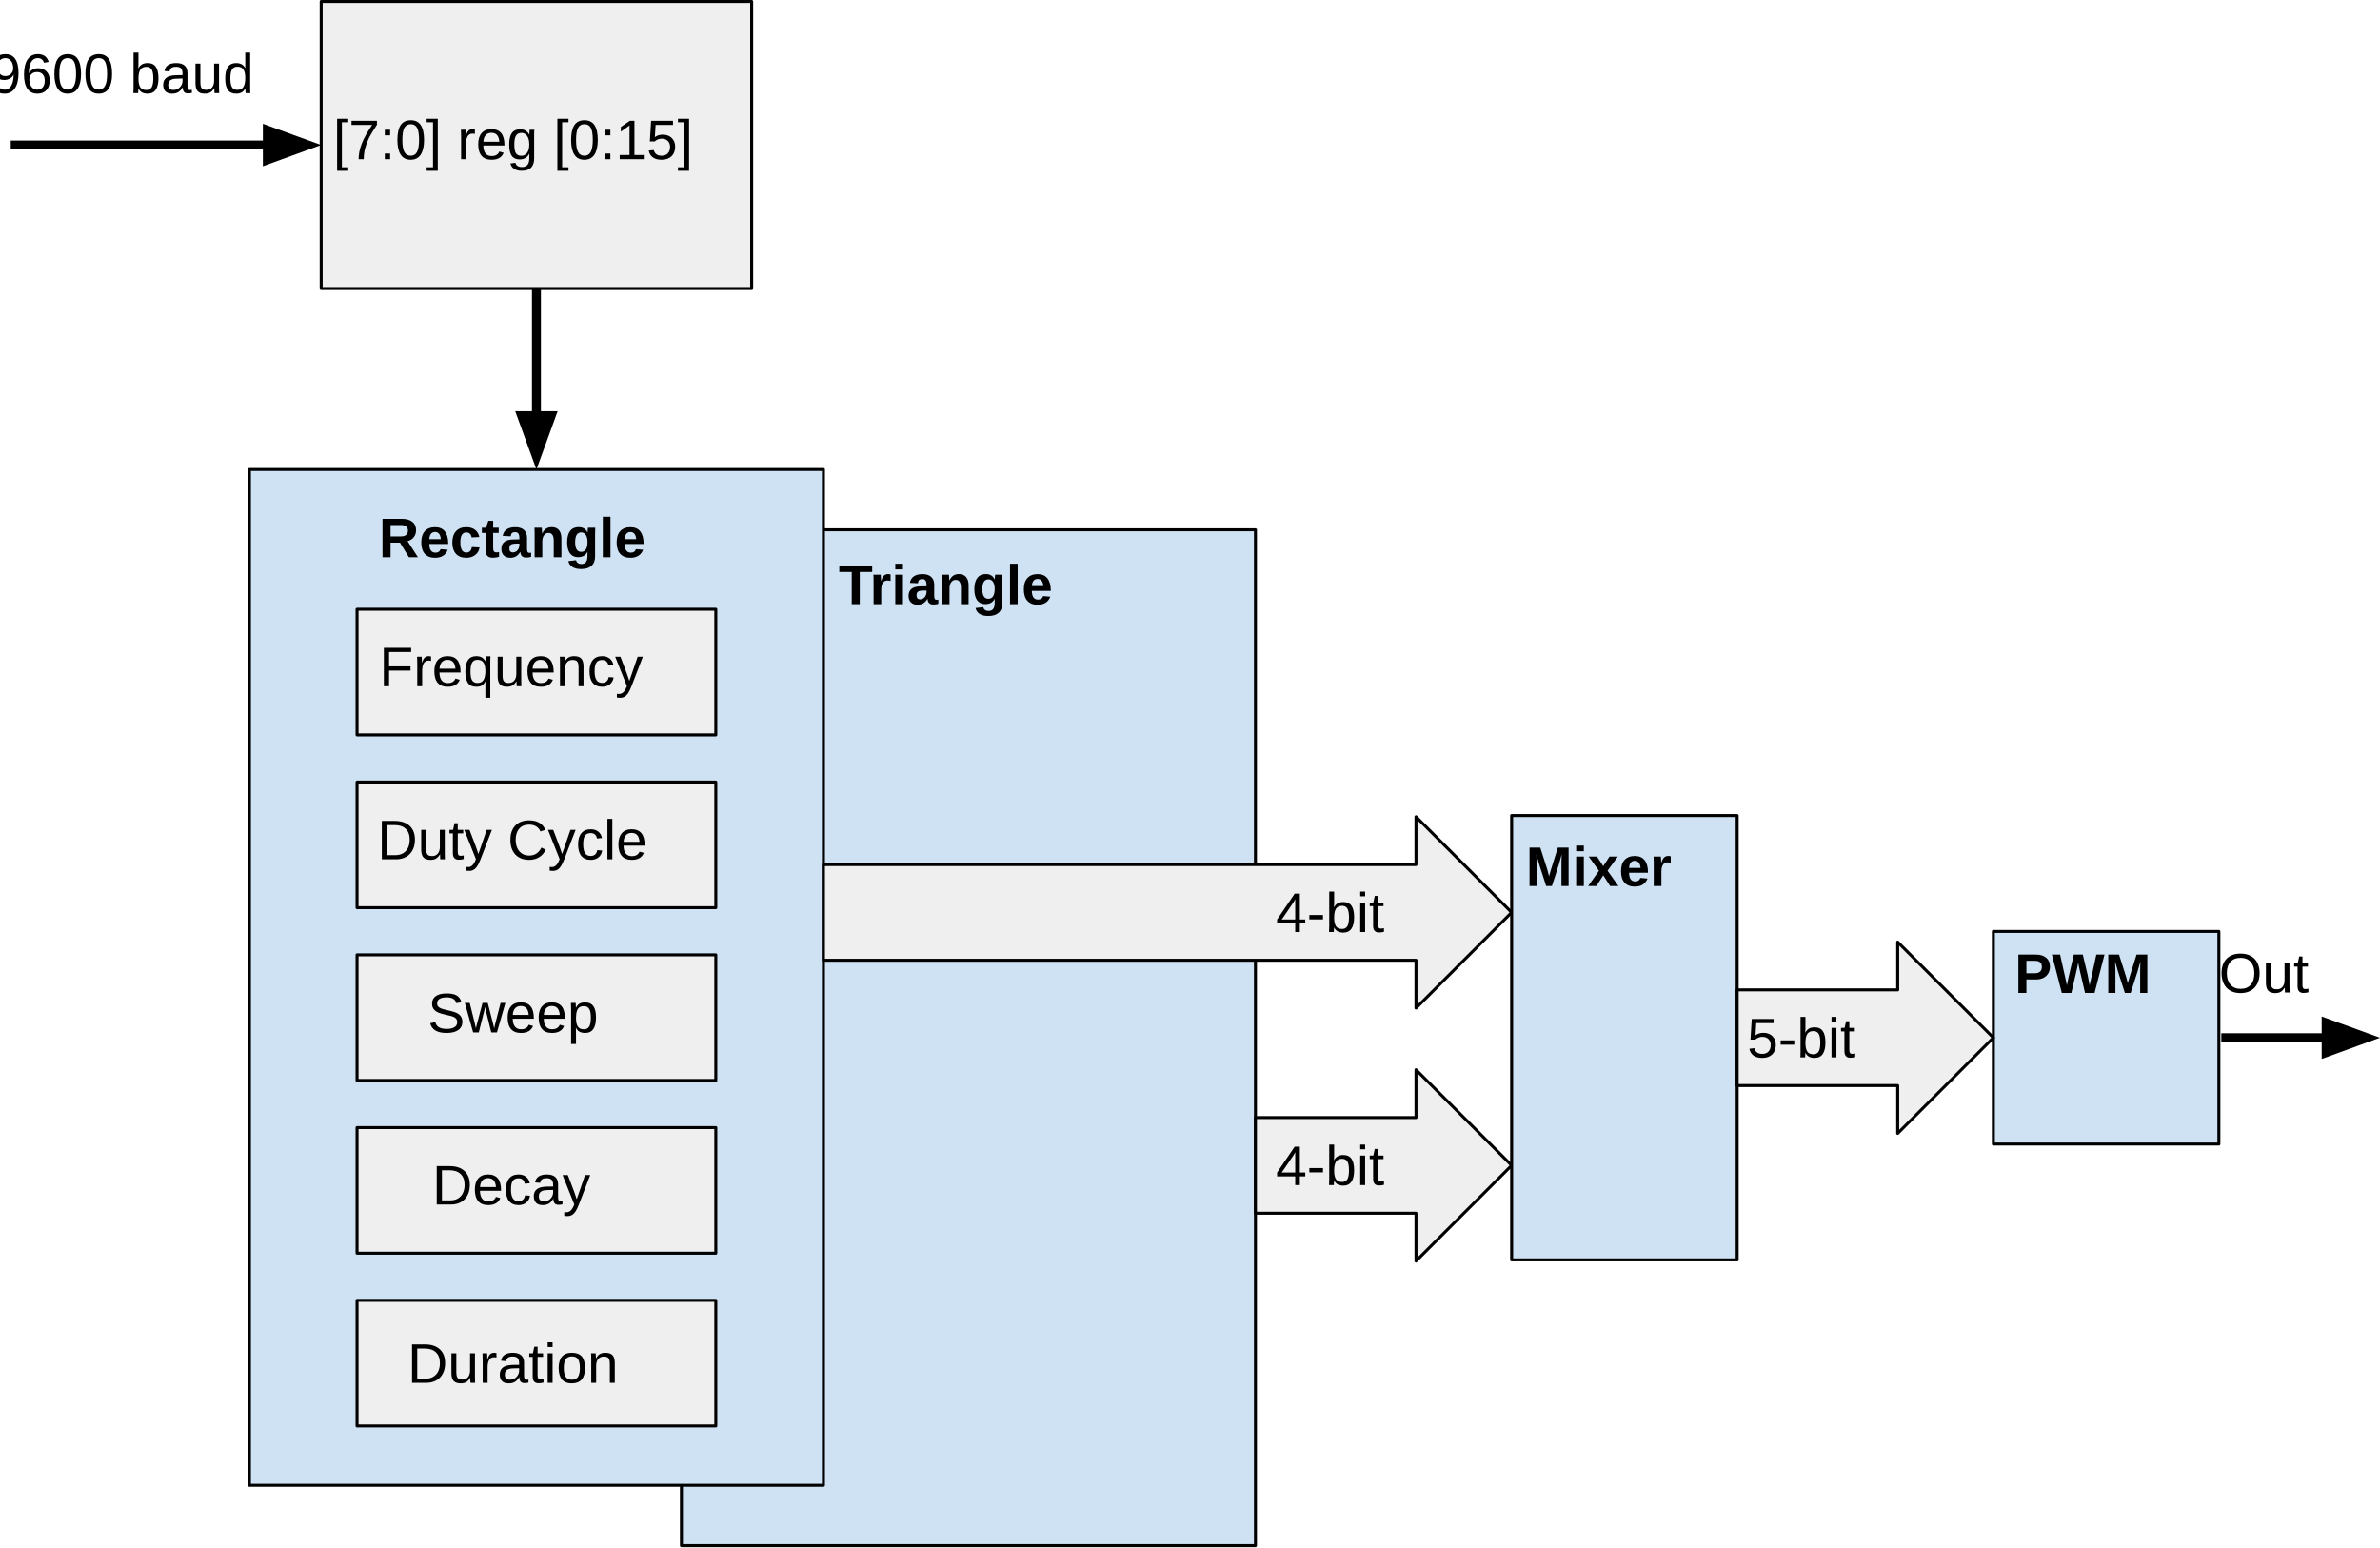
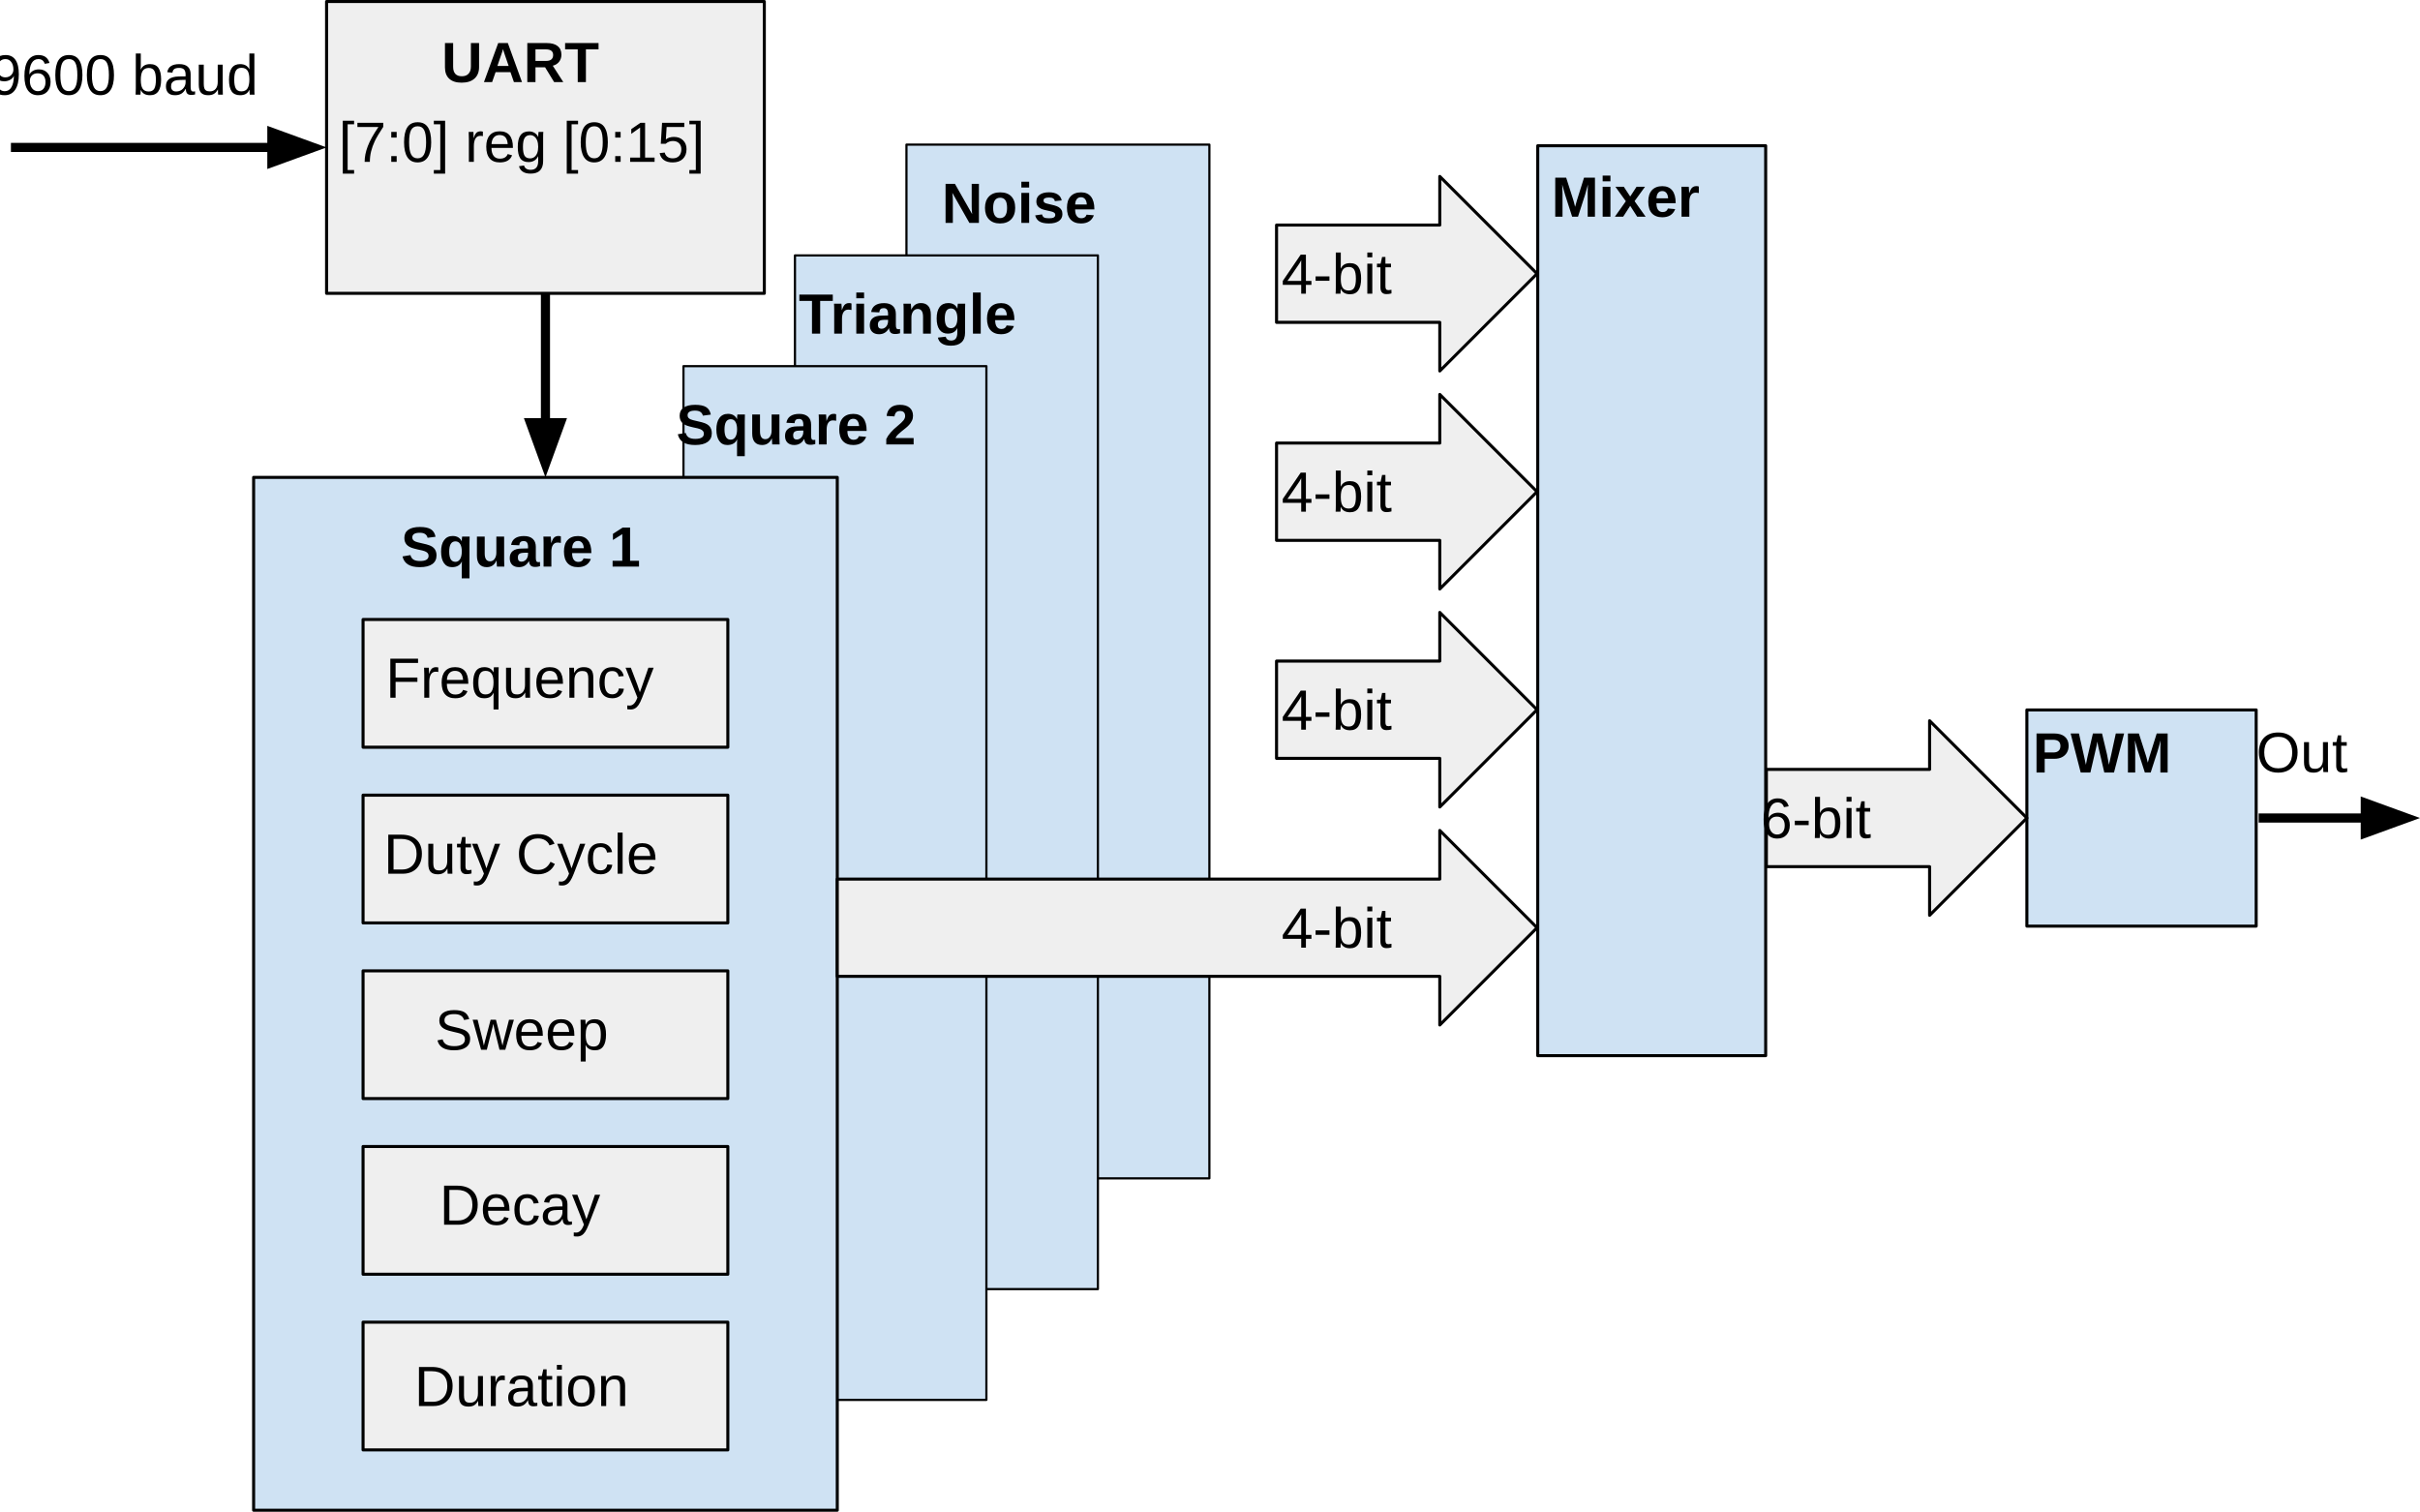
- <svg xmlns="http://www.w3.org/2000/svg" version="1.1" viewBox="0 0 796.094 517.493" fill="none" stroke="none" stroke-linecap="square" stroke-miterlimit="10" id="svg237" width="796.094" height="517.493">
+ <svg xmlns="http://www.w3.org/2000/svg" version="1.1" viewBox="0 0 796.094 497.315" fill="none" stroke="none" stroke-linecap="square" stroke-miterlimit="10" id="svg237" width="796.094" height="497.315">
  <defs id="defs241" />
-   <path fill="#cfe2f3" d="m 227.94,177.214 h 192 v 339.779 h -192 z" fill-rule="evenodd" id="path131" />
-   <path stroke="#000000" stroke-width="1" stroke-linejoin="round" stroke-linecap="butt" d="m 227.94,177.214 h 192 v 339.779 h -192 z" fill-rule="evenodd" id="path133" />
-   <path fill="#cfe2f3" d="m 83.433,157.035 h 192 v 339.779 h -192 z" fill-rule="evenodd" id="path137" />
-   <path stroke="#000000" stroke-width="1" stroke-linejoin="round" stroke-linecap="butt" d="m 83.433,157.035 h 192 v 339.779 h -192 z" fill-rule="evenodd" id="path139" />
-   <path fill="#efefef" d="m 107.433,0.5 h 144 v 96 h -144 z" fill-rule="evenodd" id="path143" />
-   <path stroke="#000000" stroke-width="1" stroke-linejoin="round" stroke-linecap="butt" d="m 107.433,0.5 h 144 v 96 h -144 z" fill-rule="evenodd" id="path145" />
-   <path fill="#efefef" d="m 275.433,289.188 h 198.205 v -16 l 32,32 -32,32 v -16 H 275.433 Z" fill-rule="evenodd" id="path149" />
-   <path stroke="#000000" stroke-width="1" stroke-linejoin="round" stroke-linecap="butt" d="m 275.433,289.188 h 198.205 v -16 l 32,32 -32,32 v -16 H 275.433 Z" fill-rule="evenodd" id="path151" />
+   <g id="g2-3" transform="translate(99.28935,-67.99692)">
+     <path stroke="#000000" stroke-width="0.721" stroke-linejoin="round" stroke-linecap="butt" d="m 198.901,115.572 h 99.655 v 340.059 h -99.655 z" fill-rule="evenodd" id="path133-5" style="fill:#cfe2f3;fill-opacity:1" />
+     <text xml:space="preserve" style="font-style:normal;font-variant:normal;font-weight:bold;font-stretch:normal;font-size:18.667px;font-family:Arial;-inkscape-font-specification:'Arial, Bold';font-variant-ligatures:normal;font-variant-caps:normal;font-variant-numeric:normal;font-variant-east-asian:normal;text-align:center;text-anchor:middle;fill:#000000" x="248.901" y="141.322" id="text1-2-6-55">
+       <tspan id="tspan1-5-14-1" x="248.901" y="141.322" style="font-style:normal;font-variant:normal;font-weight:bold;font-stretch:normal;font-size:18.667px;font-family:Arial;-inkscape-font-specification:'Arial, Bold';font-variant-ligatures:normal;font-variant-caps:normal;font-variant-numeric:normal;font-variant-east-asian:normal">Noise</tspan>
+     </text>
+   </g>
+   <g id="g2" transform="translate(62.61209,-31.55658)">
+     <path stroke="#000000" stroke-width="0.721" stroke-linejoin="round" stroke-linecap="butt" d="m 198.901,115.572 h 99.655 v 340.059 h -99.655 z" fill-rule="evenodd" id="path133-7" style="fill:#cfe2f3;fill-opacity:1" />
+     <text xml:space="preserve" style="font-style:normal;font-variant:normal;font-weight:bold;font-stretch:normal;font-size:18.667px;font-family:Arial;-inkscape-font-specification:'Arial, Bold';font-variant-ligatures:normal;font-variant-caps:normal;font-variant-numeric:normal;font-variant-east-asian:normal;text-align:center;text-anchor:middle;fill:#000000" x="248.901" y="141.322" id="text1-2-6-69">
+       <tspan id="tspan1-5-14-2" x="248.901" y="141.322" style="font-style:normal;font-variant:normal;font-weight:bold;font-stretch:normal;font-size:18.667px;font-family:Arial;-inkscape-font-specification:'Arial, Bold';font-variant-ligatures:normal;font-variant-caps:normal;font-variant-numeric:normal;font-variant-east-asian:normal">Triangle</tspan>
+     </text>
+   </g>
+   <g id="g1" transform="translate(25.93482,4.883759)">
+     <path stroke="#000000" stroke-width="0.721" stroke-linejoin="round" stroke-linecap="butt" d="m 198.901,115.572 h 99.655 v 340.059 h -99.655 z" fill-rule="evenodd" id="path133" style="fill:#cfe2f3;fill-opacity:1" />
+     <text xml:space="preserve" style="font-style:normal;font-variant:normal;font-weight:bold;font-stretch:normal;font-size:18.667px;font-family:Arial;-inkscape-font-specification:'Arial, Bold';font-variant-ligatures:normal;font-variant-caps:normal;font-variant-numeric:normal;font-variant-east-asian:normal;text-align:center;text-anchor:middle;fill:#000000" x="248.901" y="141.322" id="text1-2-6">
+       <tspan id="tspan1-5-14" x="248.901" y="141.322" style="font-style:normal;font-variant:normal;font-weight:bold;font-stretch:normal;font-size:18.667px;font-family:Arial;-inkscape-font-specification:'Arial, Bold';font-variant-ligatures:normal;font-variant-caps:normal;font-variant-numeric:normal;font-variant-east-asian:normal">Square 2</tspan>
+     </text>
+   </g>
+   <path stroke="#000000" stroke-width="1" stroke-linejoin="round" stroke-linecap="butt" d="m 83.433,157.035 h 192 v 339.779 h -192 z" fill-rule="evenodd" id="path139" style="fill:#cfe2f3;fill-opacity:1" />
+   <path stroke="#000000" stroke-width="1" stroke-linejoin="round" stroke-linecap="butt" d="m 107.433,0.5 h 144 v 96 h -144 z" fill-rule="evenodd" id="path145" style="fill:#efefef;fill-opacity:1" />
  <path fill="#000000" fill-opacity="0" d="M 0,48.5 H 107.433" fill-rule="evenodd" id="path155" />
  <path stroke="#000000" stroke-width="3" stroke-linejoin="round" stroke-linecap="butt" d="M 3.593,48.5 H 93.026" fill-rule="evenodd" id="path157" />
  <path fill="#000000" stroke="#000000" stroke-width="3" stroke-linecap="butt" d="M 89.433,53.455 103.047,48.5 89.433,43.545 Z" fill-rule="evenodd" id="path159" />
  <path fill="#000000" fill-opacity="0" d="m 179.433,96.5 v 60.535" fill-rule="evenodd" id="path161" />
  <path stroke="#000000" stroke-width="3" stroke-linejoin="round" stroke-linecap="butt" d="m 179.433,96.5 v 42.535" fill-rule="evenodd" id="path163" />
  <path fill="#000000" stroke="#000000" stroke-width="3" stroke-linecap="butt" d="m 174.478,139.035 4.955,13.614 4.955,-13.614 z" fill-rule="evenodd" id="path165" />
  <path fill="#000000" fill-opacity="0" d="M 0,0.5 H 107.433 V 42.516 H 0 Z" fill-rule="evenodd" id="path167" />
  <path fill="#efefef" d="m 119.433,203.797 h 120 v 42.016 h -120 z" fill-rule="evenodd" id="path171" />
  <path stroke="#000000" stroke-width="1" stroke-linejoin="round" stroke-linecap="butt" d="m 119.433,203.797 h 120 v 42.016 h -120 z" fill-rule="evenodd" id="path173" />
  <path fill="#efefef" d="m 119.433,261.587 h 120 v 42.016 h -120 z" fill-rule="evenodd" id="path177" />
  <path stroke="#000000" stroke-width="1" stroke-linejoin="round" stroke-linecap="butt" d="m 119.433,261.587 h 120 v 42.016 h -120 z" fill-rule="evenodd" id="path179" />
  <path fill="#efefef" d="m 119.433,319.377 h 120 v 42.016 h -120 z" fill-rule="evenodd" id="path183" />
  <path stroke="#000000" stroke-width="1" stroke-linejoin="round" stroke-linecap="butt" d="m 119.433,319.377 h 120 v 42.016 h -120 z" fill-rule="evenodd" id="path185" />
  <path fill="#efefef" d="m 119.433,377.167 h 120 v 42.016 h -120 z" fill-rule="evenodd" id="path189" />
  <path stroke="#000000" stroke-width="1" stroke-linejoin="round" stroke-linecap="butt" d="m 119.433,377.167 h 120 v 42.016 h -120 z" fill-rule="evenodd" id="path191" />
  <path fill="#efefef" d="m 119.433,434.957 h 120 v 42.016 h -120 z" fill-rule="evenodd" id="path195" />
  <path stroke="#000000" stroke-width="1" stroke-linejoin="round" stroke-linecap="butt" d="m 119.433,434.957 h 120 v 42.016 h -120 z" fill-rule="evenodd" id="path197" />
-   <path fill="#efefef" d="m 419.94,373.812 h 53.701 v -16 l 32,32 -32,32 v -16 h -53.701 z" fill-rule="evenodd" id="path201" />
-   <path stroke="#000000" stroke-width="1" stroke-linejoin="round" stroke-linecap="butt" d="m 419.94,373.812 h 53.701 v -16 l 32,32 -32,32 v -16 h -53.701 z" fill-rule="evenodd" id="path203" />
-   <path fill="#cfe2f3" d="m 505.638,272.789 h 75.433 v 148.63 h -75.433 z" fill-rule="evenodd" id="path207" />
-   <path stroke="#000000" stroke-width="1" stroke-linejoin="round" stroke-linecap="butt" d="m 505.638,272.789 h 75.433 v 148.63 h -75.433 z" fill-rule="evenodd" id="path209" />
-   <path fill="#cfe2f3" d="m 666.769,311.545 h 75.433 v 71.118 h -75.433 z" fill-rule="evenodd" id="path213" />
-   <path stroke="#000000" stroke-width="1" stroke-linejoin="round" stroke-linecap="butt" d="m 666.769,311.545 h 75.433 v 71.118 h -75.433 z" fill-rule="evenodd" id="path215" />
-   <path fill="#efefef" d="m 581.071,331.104 h 53.701 v -16 l 32,32 -32,32 v -16 h -53.701 z" fill-rule="evenodd" id="path219" />
-   <path stroke="#000000" stroke-width="1" stroke-linejoin="round" stroke-linecap="butt" d="m 581.071,331.104 h 53.701 v -16 l 32,32 -32,32 v -16 h -53.701 z" fill-rule="evenodd" id="path221" />
-   <path fill="#000000" fill-opacity="0" d="m 742.202,347.104 h 53.89" fill-rule="evenodd" id="path225" />
-   <path stroke="#000000" stroke-width="3" stroke-linejoin="round" stroke-linecap="butt" d="m 743.02,347.104 h 35.89" fill-rule="evenodd" id="path227" />
-   <path fill="#000000" stroke="#000000" stroke-width="3" stroke-linecap="butt" d="m 778.092,352.059 13.614,-4.955 -13.614,-4.955 z" fill-rule="evenodd" id="path229" />
-   <path fill="#000000" fill-opacity="0" d="m 742.205,295.172 h 53.89 v 42.016 h -53.89 z" fill-rule="evenodd" id="path231" />
+   <path fill="#000000" fill-opacity="0" d="m 742.202,269.104 h 53.89" fill-rule="evenodd" id="path225" />
+   <path stroke="#000000" stroke-width="3" stroke-linejoin="round" stroke-linecap="butt" d="m 743.02,269.104 h 35.89" fill-rule="evenodd" id="path227" />
+   <path fill="#000000" stroke="#000000" stroke-width="3" stroke-linecap="butt" d="m 778.092,274.059 13.614,-4.955 -13.614,-4.955 z" fill-rule="evenodd" id="path229" />
+   <path fill="#000000" fill-opacity="0" d="m 742.205,217.172 h 53.89 v 42.016 h -53.89 z" fill-rule="evenodd" id="path231" />
  <text xml:space="preserve" style="font-style:normal;font-variant:normal;font-weight:normal;font-stretch:normal;font-size:18.667px;font-family:Arial;-inkscape-font-specification:Arial;text-align:center;text-anchor:middle;fill:#000000" x="179.406" y="53.244" id="text1">
    <tspan id="tspan1" x="179.406" y="53.244" style="font-size:18.667px">[7:0] reg [0:15]</tspan>
  </text>
  <text xml:space="preserve" style="font-style:normal;font-variant:normal;font-weight:normal;font-stretch:normal;font-size:18.667px;font-family:Arial;-inkscape-font-specification:Arial;text-align:center;text-anchor:middle;fill:#000000" x="48.597" y="31.137" id="text1-4">
    <tspan id="tspan1-8" x="48.597" y="31.137" style="font-size:18.667px">9600 baud</tspan>
  </text>
-   <text xml:space="preserve" style="font-style:normal;font-variant:normal;font-weight:bold;font-stretch:normal;font-size:18.667px;font-family:Arial;-inkscape-font-specification:'Arial, Bold';text-align:center;text-anchor:middle;fill:#000000;font-variant-ligatures:normal;font-variant-caps:normal;font-variant-numeric:normal;font-variant-east-asian:normal" x="179.087" y="186.386" id="text1-2">
-     <tspan id="tspan1-5" x="179.087" y="186.386" style="font-size:18.667px;-inkscape-font-specification:'Arial, Bold';font-family:Arial;font-weight:bold;font-style:normal;font-stretch:normal;font-variant:normal;font-variant-ligatures:normal;font-variant-caps:normal;font-variant-numeric:normal;font-variant-east-asian:normal">Rectangle</tspan>
+   <text xml:space="preserve" style="font-style:normal;font-variant:normal;font-weight:bold;font-stretch:normal;font-size:18.667px;font-family:Arial;-inkscape-font-specification:'Arial, Bold';font-variant-ligatures:normal;font-variant-caps:normal;font-variant-numeric:normal;font-variant-east-asian:normal;text-align:center;text-anchor:middle;fill:#000000" x="179.087" y="186.386" id="text1-2">
+     <tspan id="tspan1-5" x="179.087" y="186.386" style="font-style:normal;font-variant:normal;font-weight:bold;font-stretch:normal;font-size:18.667px;font-family:Arial;-inkscape-font-specification:'Arial, Bold';font-variant-ligatures:normal;font-variant-caps:normal;font-variant-numeric:normal;font-variant-east-asian:normal">Square 1</tspan>
  </text>
  <text xml:space="preserve" style="font-style:normal;font-variant:normal;font-weight:normal;font-stretch:normal;font-size:18.667px;font-family:Arial;-inkscape-font-specification:Arial;text-align:center;text-anchor:middle;fill:#000000" x="178.749" y="229.521" id="text1-2-4">
    <tspan id="tspan1-5-1" x="178.749" y="229.521" style="font-size:18.667px">Frequency</tspan>
  </text>
  <text xml:space="preserve" style="font-style:normal;font-variant:normal;font-weight:normal;font-stretch:normal;font-size:18.667px;font-family:Arial;-inkscape-font-specification:Arial;text-align:center;text-anchor:middle;fill:#000000" x="179.1" y="287.425" id="text1-2-7">
    <tspan id="tspan1-5-7" x="179.1" y="287.425" style="font-size:18.667px">Duty Cycle</tspan>
  </text>
  <text xml:space="preserve" style="font-style:normal;font-variant:normal;font-weight:normal;font-stretch:normal;font-size:18.667px;font-family:Arial;-inkscape-font-specification:Arial;text-align:center;text-anchor:middle;fill:#000000" x="179.387" y="345.325" id="text1-2-0">
    <tspan id="tspan1-5-19" x="179.387" y="345.325" style="font-size:18.667px">Sweep</tspan>
  </text>
  <text xml:space="preserve" style="font-style:normal;font-variant:normal;font-weight:normal;font-stretch:normal;font-size:18.667px;font-family:Arial;-inkscape-font-specification:Arial;text-align:center;text-anchor:middle;fill:#000000" x="178.795" y="402.891" id="text1-2-3">
    <tspan id="tspan1-5-18" x="178.795" y="402.891" style="font-size:18.667px">Decay</tspan>
  </text>
  <text xml:space="preserve" style="font-style:normal;font-variant:normal;font-weight:normal;font-stretch:normal;font-size:18.667px;font-family:Arial;-inkscape-font-specification:Arial;text-align:center;text-anchor:middle;fill:#000000" x="179.356" y="462.536" id="text1-2-5">
    <tspan id="tspan1-5-0" x="179.356" y="462.536" style="font-size:18.667px">Duration</tspan>
  </text>
-   <text xml:space="preserve" style="font-style:normal;font-variant:normal;font-weight:bold;font-stretch:normal;font-size:18.667px;font-family:Arial;-inkscape-font-specification:'Arial, Bold';text-align:center;text-anchor:middle;fill:#000000;font-variant-ligatures:normal;font-variant-caps:normal;font-variant-numeric:normal;font-variant-east-asian:normal" x="324.108" y="202.084" id="text1-2-6">
-     <tspan id="tspan1-5-14" x="324.108" y="202.084" style="font-size:18.667px;-inkscape-font-specification:'Arial, Bold';font-family:Arial;font-weight:bold;font-style:normal;font-stretch:normal;font-variant:normal;font-variant-ligatures:normal;font-variant-caps:normal;font-variant-numeric:normal;font-variant-east-asian:normal">Triangle</tspan>
+   <path stroke="#000000" stroke-width="1.522" stroke-linejoin="round" stroke-linecap="butt" d="m 505.864,47.94 h 74.981 V 347.281 h -74.981 z" fill-rule="evenodd" id="path209" style="fill:#cfe2f3;fill-opacity:1;stroke-width:1;stroke-dasharray:none" />
+   <text xml:space="preserve" style="font-style:normal;font-variant:normal;font-weight:bold;font-stretch:normal;font-size:18.667px;font-family:Arial;-inkscape-font-specification:'Arial, Bold';font-variant-ligatures:normal;font-variant-caps:normal;font-variant-numeric:normal;font-variant-east-asian:normal;text-align:center;text-anchor:middle;fill:#000000" x="542.534" y="71.289" id="text1-2-68">
+     <tspan id="tspan1-5-2" x="542.534" y="71.289" style="font-style:normal;font-variant:normal;font-weight:bold;font-stretch:normal;font-size:18.667px;font-family:Arial;-inkscape-font-specification:'Arial, Bold';font-variant-ligatures:normal;font-variant-caps:normal;font-variant-numeric:normal;font-variant-east-asian:normal">Mixer</tspan>
  </text>
-   <text xml:space="preserve" style="font-style:normal;font-variant:normal;font-weight:bold;font-stretch:normal;font-size:18.667px;font-family:Arial;-inkscape-font-specification:'Arial, Bold';text-align:center;text-anchor:middle;fill:#000000;font-variant-ligatures:normal;font-variant-caps:normal;font-variant-numeric:normal;font-variant-east-asian:normal" x="542.534" y="296.364" id="text1-2-68">
-     <tspan id="tspan1-5-2" x="542.534" y="296.364" style="font-size:18.667px;-inkscape-font-specification:'Arial, Bold';font-family:Arial;font-weight:bold;font-style:normal;font-stretch:normal;font-variant:normal;font-variant-ligatures:normal;font-variant-caps:normal;font-variant-numeric:normal;font-variant-east-asian:normal">Mixer</tspan>
+   <g id="g8" transform="translate(0,-78)">
+     <path stroke="#000000" stroke-width="1" stroke-linejoin="round" stroke-linecap="butt" d="m 666.769,311.545 h 75.433 v 71.118 h -75.433 z" fill-rule="evenodd" id="path215" style="fill:#cfe2f3;fill-opacity:1" />
+     <text xml:space="preserve" style="font-style:normal;font-variant:normal;font-weight:bold;font-stretch:normal;font-size:18.667px;font-family:Arial;-inkscape-font-specification:'Arial, Bold';font-variant-ligatures:normal;font-variant-caps:normal;font-variant-numeric:normal;font-variant-east-asian:normal;text-align:center;text-anchor:middle;fill:#000000" x="704.472" y="332.134" id="text1-2-01">
+       <tspan id="tspan1-5-9" x="704.472" y="332.134" style="font-style:normal;font-variant:normal;font-weight:bold;font-stretch:normal;font-size:18.667px;font-family:Arial;-inkscape-font-specification:'Arial, Bold';font-variant-ligatures:normal;font-variant-caps:normal;font-variant-numeric:normal;font-variant-east-asian:normal">PWM</tspan>
+     </text>
+   </g>
+   <g id="g4">
+     <path stroke="#000000" stroke-width="1" stroke-linejoin="round" stroke-linecap="butt" d="m 275.433,289.188 h 198.205 v -16 l 32,32 -32,32 v -16 H 275.433 Z" fill-rule="evenodd" id="path151" style="fill:#efefef;fill-opacity:1" />
+     <text xml:space="preserve" style="font-style:normal;font-variant:normal;font-weight:normal;font-stretch:normal;font-size:18.667px;font-family:Arial;-inkscape-font-specification:Arial;text-align:center;text-anchor:middle;fill:#000000" x="452.693" y="311.759" id="text1-2-6-4">
+       <tspan id="tspan1-5-14-0" x="452.693" y="311.759" style="font-size:18.667px">4-bit</tspan>
+     </text>
+   </g>
+   <g id="g3" transform="translate(-0.00263,-228.0563)">
+     <path stroke="#000000" stroke-width="1" stroke-linejoin="round" stroke-linecap="butt" d="m 419.94,373.812 h 53.701 v -16 l 32,32 -32,32 v -16 h -53.701 z" fill-rule="evenodd" id="path203" style="fill:#efefef;fill-opacity:1" />
+     <text xml:space="preserve" style="font-style:normal;font-variant:normal;font-weight:normal;font-stretch:normal;font-size:18.667px;font-family:Arial;-inkscape-font-specification:Arial;text-align:center;text-anchor:middle;fill:#000000" x="452.693" y="396.384" id="text1-2-6-1">
+       <tspan id="tspan1-5-14-08" x="452.693" y="396.384" style="font-size:18.667px">4-bit</tspan>
+     </text>
+   </g>
+   <g id="g5" transform="translate(0,-78)">
+     <path stroke="#000000" stroke-width="1" stroke-linejoin="round" stroke-linecap="butt" d="m 581.071,331.104 h 53.701 v -16 l 32,32 -32,32 v -16 h -53.701 z" fill-rule="evenodd" id="path221" style="fill:#efefef;fill-opacity:1" />
+     <text xml:space="preserve" style="font-style:normal;font-variant:normal;font-weight:normal;font-stretch:normal;font-size:18.667px;font-family:Arial;-inkscape-font-specification:Arial;text-align:center;text-anchor:middle;white-space:pre;inline-size:169.8;display:inline;fill:#000000" x="512.529" y="177.362" id="text1-2-6-5" transform="translate(97.81132,176.3087)">
+       <tspan x="512.529" y="177.362" id="tspan3">6-bit</tspan>
+     </text>
+   </g>
+   <text xml:space="preserve" style="font-style:normal;font-variant:normal;font-weight:normal;font-stretch:normal;font-size:18.667px;font-family:Arial;-inkscape-font-specification:Arial;text-align:center;text-anchor:middle;fill:#000000" x="765.028" y="253.993" id="text1-2-6-6">
+     <tspan id="tspan1-5-14-6" x="765.028" y="253.993" style="font-size:18.667px">Out</tspan>
  </text>
-   <text xml:space="preserve" style="font-style:normal;font-variant:normal;font-weight:bold;font-stretch:normal;font-size:18.667px;font-family:Arial;-inkscape-font-specification:'Arial, Bold';text-align:center;text-anchor:middle;fill:#000000;font-variant-ligatures:normal;font-variant-caps:normal;font-variant-numeric:normal;font-variant-east-asian:normal" x="704.472" y="332.134" id="text1-2-01">
-     <tspan id="tspan1-5-9" x="704.472" y="332.134" style="font-size:18.667px;-inkscape-font-specification:'Arial, Bold';font-family:Arial;font-weight:bold;font-style:normal;font-stretch:normal;font-variant:normal;font-variant-ligatures:normal;font-variant-caps:normal;font-variant-numeric:normal;font-variant-east-asian:normal">PWM</tspan>
-   </text>
-   <text xml:space="preserve" style="font-style:normal;font-variant:normal;font-weight:normal;font-stretch:normal;font-size:18.667px;font-family:Arial;-inkscape-font-specification:Arial;text-align:center;text-anchor:middle;fill:#000000" x="452.693" y="311.759" id="text1-2-6-4">
-     <tspan id="tspan1-5-14-0" x="452.693" y="311.759" style="font-size:18.667px">4-bit</tspan>
-   </text>
-   <text xml:space="preserve" style="font-style:normal;font-variant:normal;font-weight:normal;font-stretch:normal;font-size:18.667px;font-family:Arial;-inkscape-font-specification:Arial;text-align:center;text-anchor:middle;fill:#000000" x="452.693" y="396.384" id="text1-2-6-1">
-     <tspan id="tspan1-5-14-08" x="452.693" y="396.384" style="font-size:18.667px">4-bit</tspan>
-   </text>
-   <text xml:space="preserve" style="font-style:normal;font-variant:normal;font-weight:normal;font-stretch:normal;font-size:18.667px;font-family:Arial;-inkscape-font-specification:Arial;text-align:center;text-anchor:middle;white-space:pre;inline-size:169.8;fill:#000000" x="512.529" y="177.362" id="text1-2-6-5" transform="translate(97.81132,176.3087)">
-     <tspan x="512.529" y="177.362" id="tspan3">5-bit</tspan>
-   </text>
-   <text xml:space="preserve" style="font-style:normal;font-variant:normal;font-weight:normal;font-stretch:normal;font-size:18.667px;font-family:Arial;-inkscape-font-specification:Arial;text-align:center;text-anchor:middle;fill:#000000" x="765.028" y="331.993" id="text1-2-6-6">
-     <tspan id="tspan1-5-14-6" x="765.028" y="331.993" style="font-size:18.667px">Out</tspan>
+   <g id="g3-2" transform="translate(-0.00263,-156.3405)">
+     <path stroke="#000000" stroke-width="1" stroke-linejoin="round" stroke-linecap="butt" d="m 419.94,373.812 h 53.701 v -16 l 32,32 -32,32 v -16 h -53.701 z" fill-rule="evenodd" id="path203-9" style="fill:#efefef;fill-opacity:1" />
+     <text xml:space="preserve" style="font-style:normal;font-variant:normal;font-weight:normal;font-stretch:normal;font-size:18.667px;font-family:Arial;-inkscape-font-specification:Arial;text-align:center;text-anchor:middle;fill:#000000" x="452.693" y="396.384" id="text1-2-6-1-3">
+       <tspan id="tspan1-5-14-08-0" x="452.693" y="396.384" style="font-size:18.667px">4-bit</tspan>
+     </text>
+   </g>
+   <g id="g3-0" transform="translate(-0.00263,-299.7721)">
+     <path stroke="#000000" stroke-width="1" stroke-linejoin="round" stroke-linecap="butt" d="m 419.94,373.812 h 53.701 v -16 l 32,32 -32,32 v -16 h -53.701 z" fill-rule="evenodd" id="path203-5" style="fill:#efefef;fill-opacity:1" />
+     <text xml:space="preserve" style="font-style:normal;font-variant:normal;font-weight:normal;font-stretch:normal;font-size:18.667px;font-family:Arial;-inkscape-font-specification:Arial;text-align:center;text-anchor:middle;fill:#000000" x="452.693" y="396.384" id="text1-2-6-1-2">
+       <tspan id="tspan1-5-14-08-6" x="452.693" y="396.384" style="font-size:18.667px">4-bit</tspan>
+     </text>
+   </g>
+   <text xml:space="preserve" style="font-style:normal;font-variant:normal;font-weight:bold;font-stretch:normal;font-size:18.667px;font-family:Arial;-inkscape-font-specification:'Arial, Bold';font-variant-ligatures:normal;font-variant-caps:normal;font-variant-numeric:normal;font-variant-east-asian:normal;text-align:center;text-anchor:middle;fill:#000000" x="178.955" y="27.008" id="text1-2-8">
+     <tspan id="tspan1-5-71" x="178.955" y="27.008" style="font-style:normal;font-variant:normal;font-weight:bold;font-stretch:normal;font-size:18.667px;font-family:Arial;-inkscape-font-specification:'Arial, Bold';font-variant-ligatures:normal;font-variant-caps:normal;font-variant-numeric:normal;font-variant-east-asian:normal">UART</tspan>
  </text>
</svg>
